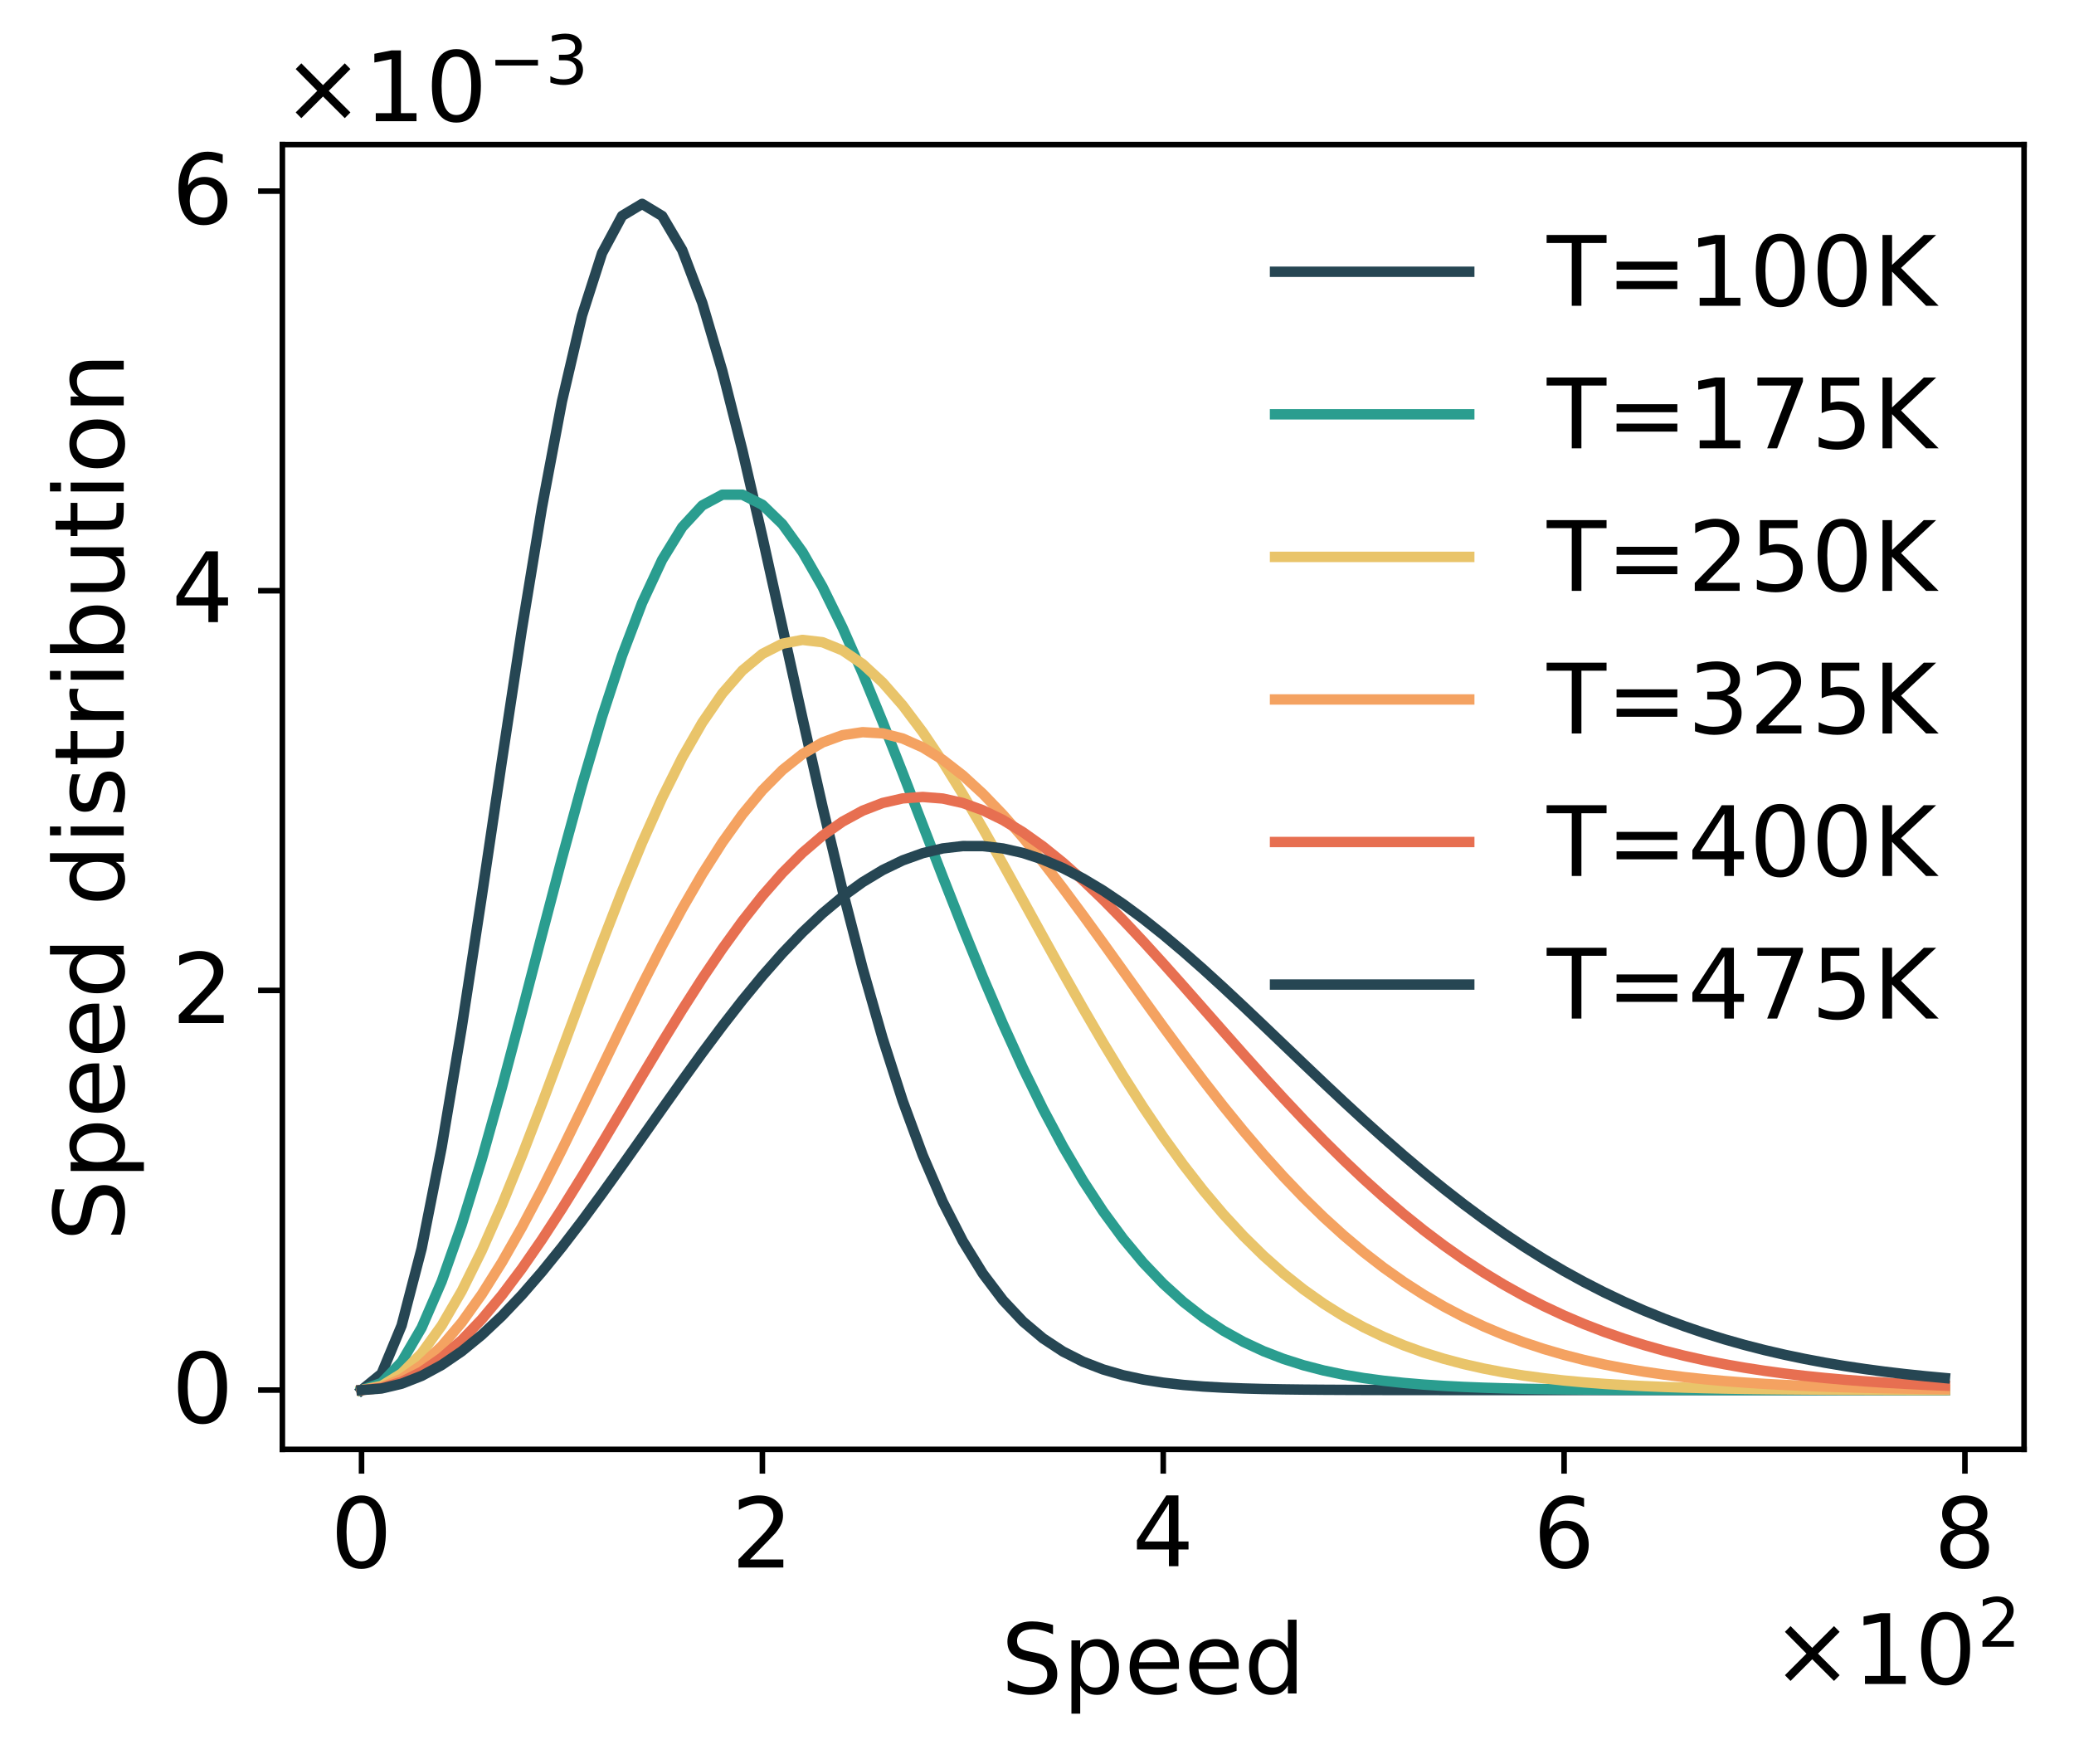
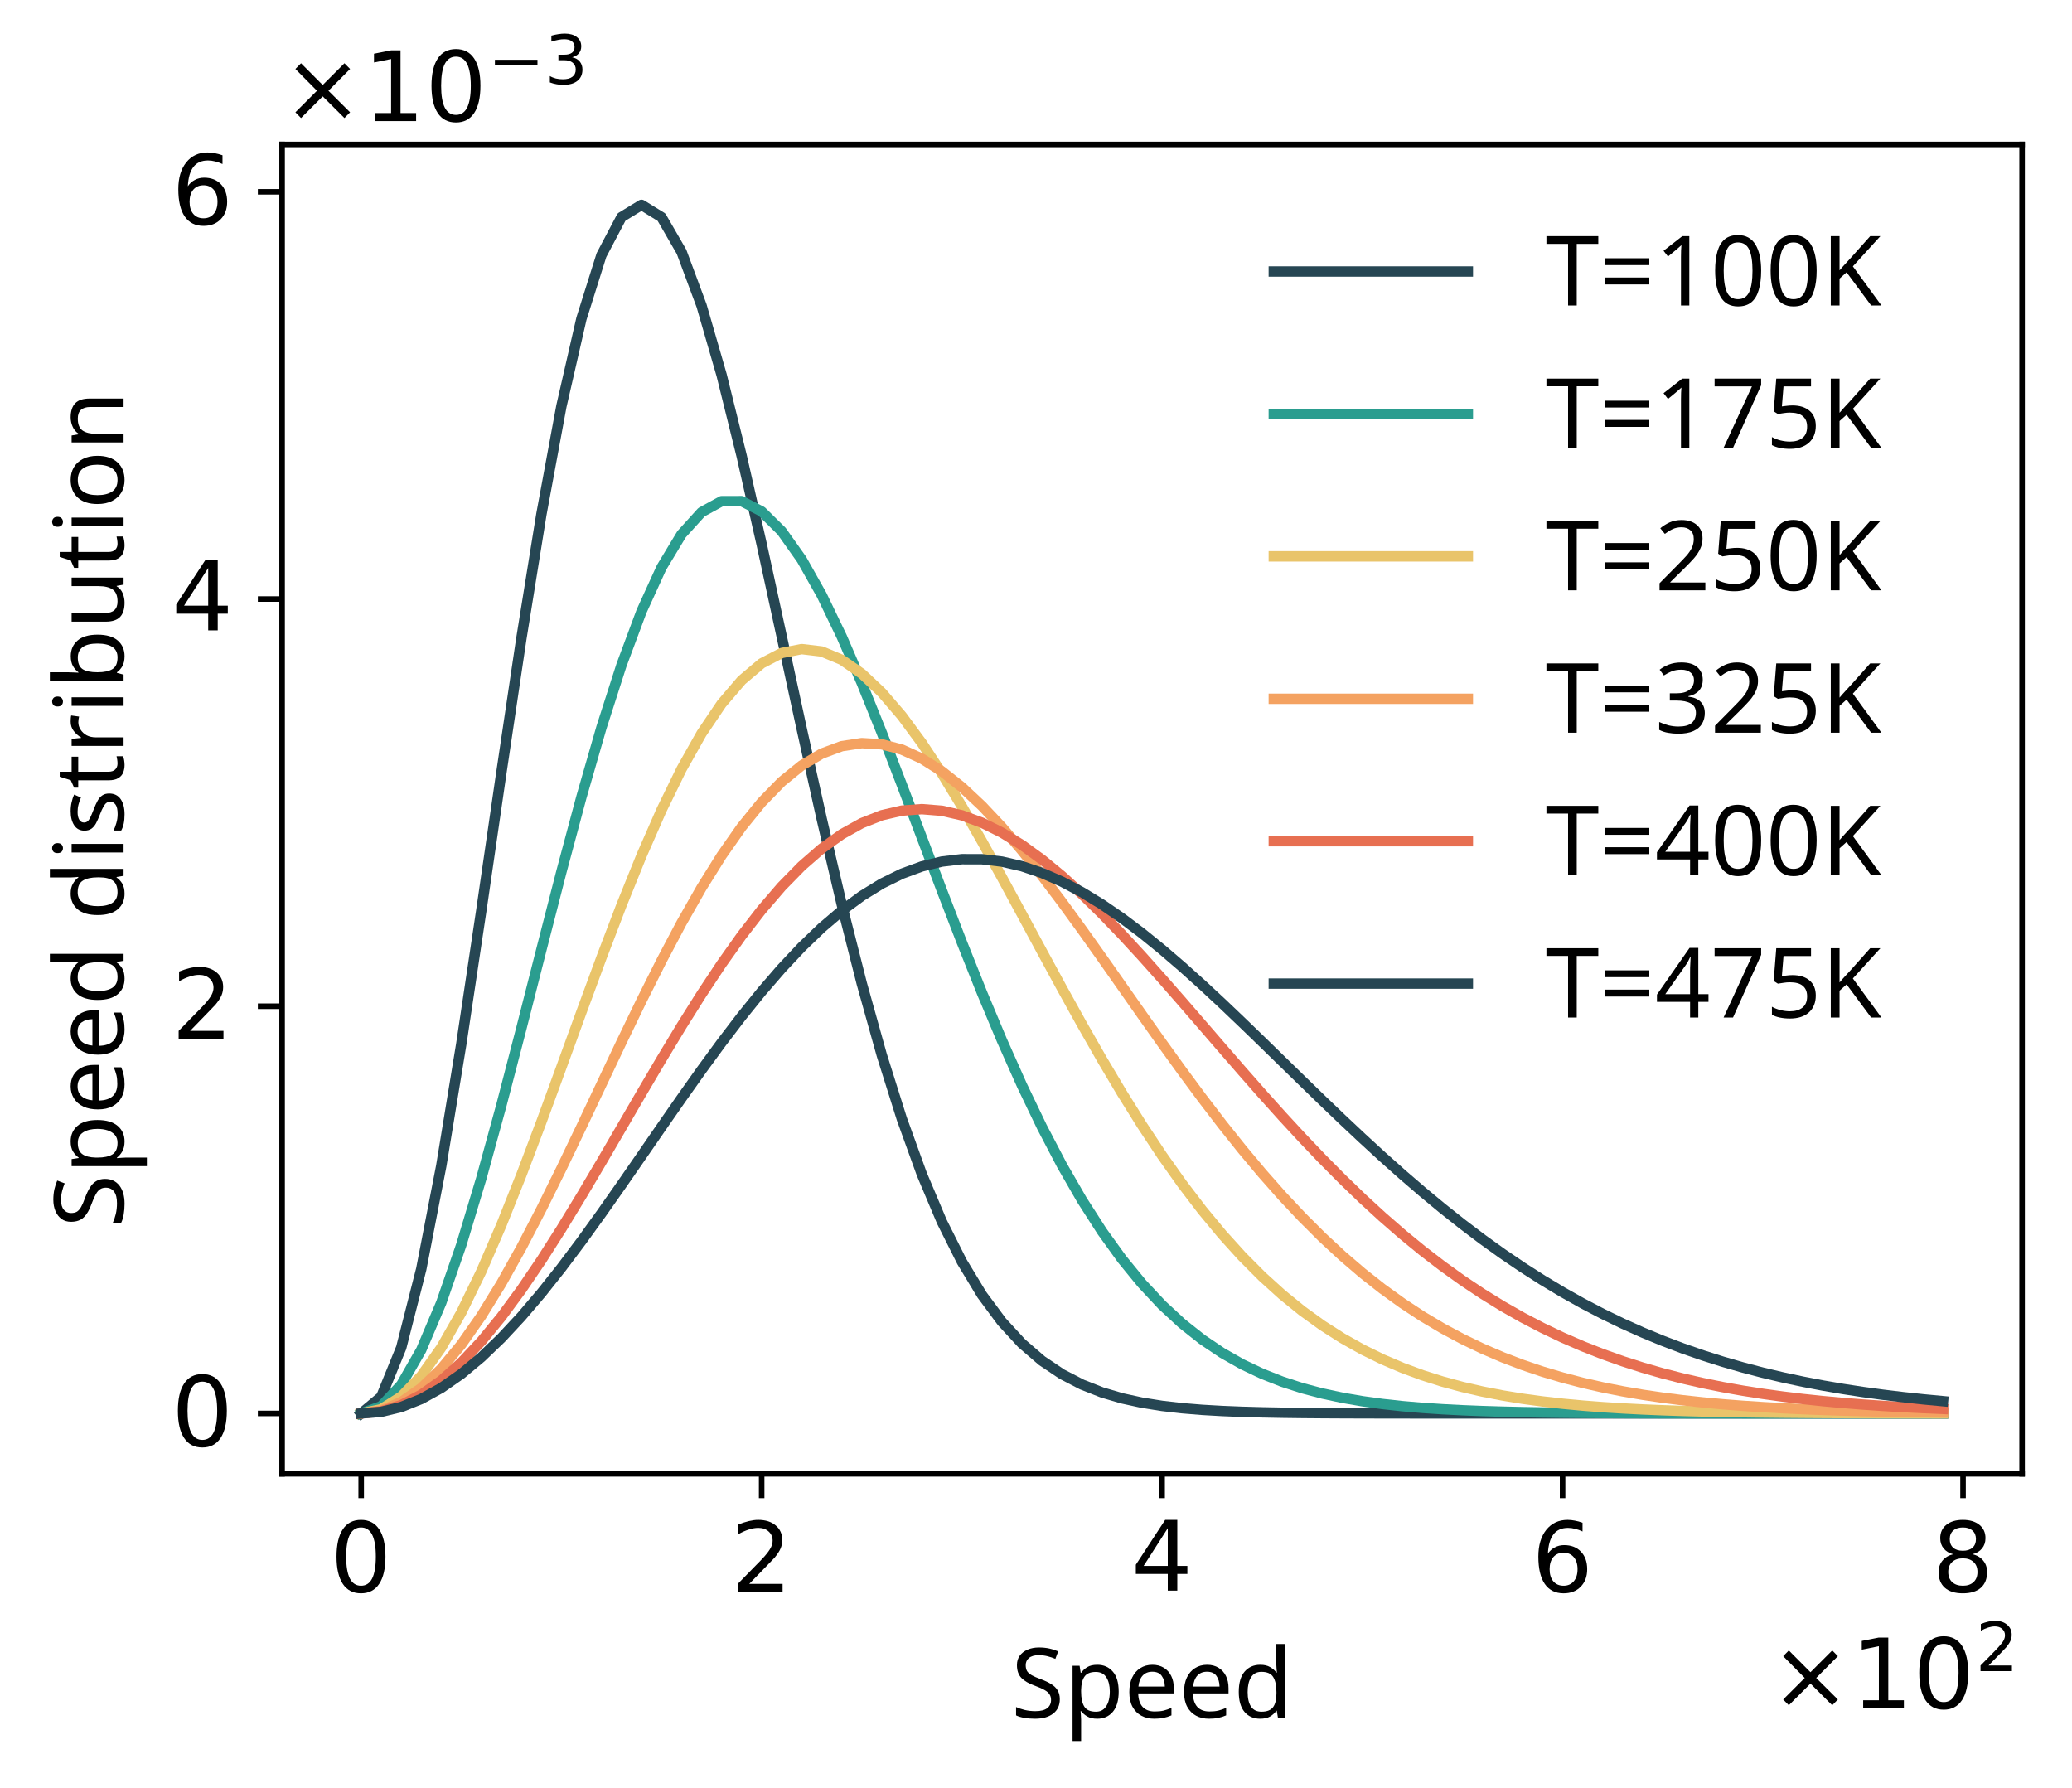
- <svg xmlns="http://www.w3.org/2000/svg" xmlns:xlink="http://www.w3.org/1999/xlink" height="254.222pt" version="1.1" viewBox="0 0 299.009 254.222" width="299.009pt">
+ <svg xmlns="http://www.w3.org/2000/svg" xmlns:xlink="http://www.w3.org/1999/xlink" width="299.009pt" height="257.959pt" viewBox="0 0 299.009 257.959" version="1.1">
  <defs>
-     <style type="text/css">*{stroke-linecap:butt;stroke-linejoin:round;}</style>
+     <style type="text/css">*{stroke-linejoin: round; stroke-linecap: butt}</style>
  </defs>
  <g id="figure_1">
    <g id="patch_1">
-       <path d="M 0 254.222  L 299.009 254.222  L 299.009 0  L 0 0  z " style="fill:none;" />
+       <path d="M 0 257.959  L 299.009 257.959  L 299.009 0  L 0 0  L 0 257.959  z " style="fill: none" />
    </g>
    <g id="axes_1">
      <g id="patch_2">
-         <path d="M 40.709 208.923  L 291.809 208.923  L 291.809 20.838  L 40.709 20.838  z " style="fill:none;" />
+         <path d="M 40.709 212.66  L 291.809 212.66  L 291.809 20.838  L 40.709 20.838  L 40.709 212.66  z " style="fill: none" />
      </g>
      <g id="matplotlib.axis_1">
        <g id="xtick_1">
          <g id="line2d_1">
            <defs>
-               <path d="M 0 0  L 0 3.5  " id="m13d61b4b01" style="stroke:#000000;stroke-width:0.8;" />
+               <path id="mfbd682a811" d="M 0 0  L 0 3.5  " style="stroke: #000000; stroke-width: 0.8" />
            </defs>
            <g>
-               <use style="stroke:#000000;stroke-width:0.8;" x="52.123" xlink:href="#m13d61b4b01" y="208.923" />
+               <use xlink:href="#mfbd682a811" x="52.123" y="212.66" style="stroke: #000000; stroke-width: 0.8" />
            </g>
          </g>
          <g id="text_1">
-             <g transform="translate(47.64301 226.5612)">
-               <text>
-                 <tspan style="font-family:DejaVu Sans;font-size:14px;font-style:book;font-weight:book;" x="0" y="-0.609">0</tspan>
+             <g transform="translate(47.64301 230.298)">
+               <text>
+                 <tspan style="font: 14px 'DejaVu Sans'" x="0" y="-0.609">0</tspan>
              </text>
            </g>
          </g>
        </g>
        <g id="xtick_2">
          <g id="line2d_2">
            <g>
-               <use style="stroke:#000000;stroke-width:0.8;" x="109.914" xlink:href="#m13d61b4b01" y="208.923" />
+               <use xlink:href="#mfbd682a811" x="109.914" y="212.66" style="stroke: #000000; stroke-width: 0.8" />
            </g>
          </g>
          <g id="text_2">
-             <g transform="translate(105.4336 226.5612)">
-               <text>
-                 <tspan style="font-family:DejaVu Sans;font-size:14px;font-style:book;font-weight:book;" x="0" y="-0.609">2</tspan>
+             <g transform="translate(105.4336 230.298)">
+               <text>
+                 <tspan style="font: 14px 'DejaVu Sans'" x="0" y="-0.609">2</tspan>
              </text>
            </g>
          </g>
        </g>
        <g id="xtick_3">
          <g id="line2d_3">
            <g>
-               <use style="stroke:#000000;stroke-width:0.8;" x="167.704" xlink:href="#m13d61b4b01" y="208.923" />
+               <use xlink:href="#mfbd682a811" x="167.704" y="212.66" style="stroke: #000000; stroke-width: 0.8" />
            </g>
          </g>
          <g id="text_3">
-             <g transform="translate(163.2241 226.5612)">
-               <text>
-                 <tspan style="font-family:DejaVu Sans;font-size:14px;font-style:book;font-weight:book;" x="0" y="-0.797">4</tspan>
+             <g transform="translate(163.2241 230.298)">
+               <text>
+                 <tspan style="font: 14px 'DejaVu Sans'" x="0" y="-0.797">4</tspan>
              </text>
            </g>
          </g>
        </g>
        <g id="xtick_4">
          <g id="line2d_4">
            <g>
-               <use style="stroke:#000000;stroke-width:0.8;" x="225.495" xlink:href="#m13d61b4b01" y="208.923" />
+               <use xlink:href="#mfbd682a811" x="225.495" y="212.66" style="stroke: #000000; stroke-width: 0.8" />
            </g>
          </g>
          <g id="text_4">
-             <g transform="translate(221.0147 226.5612)">
-               <text>
-                 <tspan style="font-family:DejaVu Sans;font-size:14px;font-style:book;font-weight:book;" x="0" y="-0.609">6</tspan>
+             <g transform="translate(221.0147 230.298)">
+               <text>
+                 <tspan style="font: 14px 'DejaVu Sans'" x="0" y="-0.609">6</tspan>
              </text>
            </g>
          </g>
        </g>
        <g id="xtick_5">
          <g id="line2d_5">
            <g>
-               <use style="stroke:#000000;stroke-width:0.8;" x="283.285" xlink:href="#m13d61b4b01" y="208.923" />
+               <use xlink:href="#mfbd682a811" x="283.285" y="212.66" style="stroke: #000000; stroke-width: 0.8" />
            </g>
          </g>
          <g id="text_5">
-             <g transform="translate(278.8053 226.5612)">
-               <text>
-                 <tspan style="font-family:DejaVu Sans;font-size:14px;font-style:book;font-weight:book;" x="0" y="-0.609">8</tspan>
+             <g transform="translate(278.8053 230.298)">
+               <text>
+                 <tspan style="font: 14px 'DejaVu Sans'" x="0" y="-0.609">8</tspan>
              </text>
            </g>
          </g>
        </g>
        <g id="text_6">
-           <text style="font-family:DejaVu Sans;font-size:14px;font-stretch:normal;font-style:normal;font-weight:normal;text-anchor:middle;" transform="rotate(-0, 166.2594, 244.1106)" x="166.259" y="244.111">Speed</text>
+           <text style="font: 14px 'sans-serif'; text-anchor: middle" x="166.259" y="247.847" transform="rotate(-0, 166.2594, 247.8474)">Speed</text>
        </g>
        <g id="text_7">
-           <g transform="translate(255.4094 243.1106)">
+           <g transform="translate(255.4094 246.8474)">
            <text>
-               <tspan style="font-family:DejaVu Sans;font-size:14px;font-style:book;font-weight:book;" x="0 11.73 20.638" y="-0.367">×10</tspan>
-               <tspan style="font-family:DejaVu Sans;font-size:9.8px;font-style:book;font-weight:book;" x="29.679" y="-5.727">2</tspan>
+               <tspan style="font: 14px 'DejaVu Sans'" x="0 11.73 20.638" y="-0.367">×10</tspan>
+               <tspan style="font: 9.8px 'DejaVu Sans'" x="29.679" y="-5.727">2</tspan>
            </text>
          </g>
        </g>
      </g>
      <g id="matplotlib.axis_2">
        <g id="ytick_1">
          <g id="line2d_6">
            <defs>
-               <path d="M 0 0  L -3.5 0  " id="mbbc7d414be" style="stroke:#000000;stroke-width:0.8;" />
+               <path id="mf568ba9b1b" d="M 0 0  L -3.5 0  " style="stroke: #000000; stroke-width: 0.8" />
            </defs>
            <g>
-               <use style="stroke:#000000;stroke-width:0.8;" x="40.709" xlink:href="#mbbc7d414be" y="200.374" />
+               <use xlink:href="#mf568ba9b1b" x="40.709" y="203.941" style="stroke: #000000; stroke-width: 0.8" />
            </g>
          </g>
          <g id="text_8">
-             <g transform="translate(24.74938 205.693)">
-               <text>
-                 <tspan style="font-family:DejaVu Sans;font-size:14px;font-style:book;font-weight:book;" x="0" y="-0.609">0</tspan>
+             <g transform="translate(24.74938 209.2599)">
+               <text>
+                 <tspan style="font: 14px 'DejaVu Sans'" x="0" y="-0.609">0</tspan>
              </text>
            </g>
          </g>
        </g>
        <g id="ytick_2">
          <g id="line2d_7">
            <g>
-               <use style="stroke:#000000;stroke-width:0.8;" x="40.709" xlink:href="#mbbc7d414be" y="142.765" />
+               <use xlink:href="#mf568ba9b1b" x="40.709" y="145.187" style="stroke: #000000; stroke-width: 0.8" />
            </g>
          </g>
          <g id="text_9">
-             <g transform="translate(24.74938 148.0835)">
-               <text>
-                 <tspan style="font-family:DejaVu Sans;font-size:14px;font-style:book;font-weight:book;" x="0" y="-0.609">2</tspan>
+             <g transform="translate(24.74938 150.5058)">
+               <text>
+                 <tspan style="font: 14px 'DejaVu Sans'" x="0" y="-0.609">2</tspan>
              </text>
            </g>
          </g>
        </g>
        <g id="ytick_3">
          <g id="line2d_8">
            <g>
-               <use style="stroke:#000000;stroke-width:0.8;" x="40.709" xlink:href="#mbbc7d414be" y="85.155" />
+               <use xlink:href="#mf568ba9b1b" x="40.709" y="86.433" style="stroke: #000000; stroke-width: 0.8" />
            </g>
          </g>
          <g id="text_10">
-             <g transform="translate(24.74938 90.47395)">
-               <text>
-                 <tspan style="font-family:DejaVu Sans;font-size:14px;font-style:book;font-weight:book;" x="0" y="-0.797">4</tspan>
+             <g transform="translate(24.74938 91.75177)">
+               <text>
+                 <tspan style="font: 14px 'DejaVu Sans'" x="0" y="-0.797">4</tspan>
              </text>
            </g>
          </g>
        </g>
        <g id="ytick_4">
          <g id="line2d_9">
            <g>
-               <use style="stroke:#000000;stroke-width:0.8;" x="40.709" xlink:href="#mbbc7d414be" y="27.546" />
+               <use xlink:href="#mf568ba9b1b" x="40.709" y="27.679" style="stroke: #000000; stroke-width: 0.8" />
            </g>
          </g>
          <g id="text_11">
-             <g transform="translate(24.74938 32.86444)">
-               <text>
-                 <tspan style="font-family:DejaVu Sans;font-size:14px;font-style:book;font-weight:book;" x="0" y="-0.609">6</tspan>
+             <g transform="translate(24.74938 32.9977)">
+               <text>
+                 <tspan style="font: 14px 'DejaVu Sans'" x="0" y="-0.609">6</tspan>
              </text>
            </g>
          </g>
        </g>
        <g id="text_12">
-           <text style="font-family:DejaVu Sans;font-size:14px;font-stretch:normal;font-style:normal;font-weight:normal;text-anchor:middle;" transform="rotate(-90, 17.83781, 114.8806)" x="17.838" y="114.881">Speed distribution</text>
+           <text style="font: 14px 'sans-serif'; text-anchor: middle" x="17.838" y="116.749" transform="rotate(-90, 17.83781, 116.749)">Speed distribution</text>
        </g>
        <g id="text_13">
          <g transform="translate(40.70938 17.83781)">
            <text>
-               <tspan style="font-family:DejaVu Sans;font-size:14px;font-style:book;font-weight:book;" x="0 11.73 20.638" y="-0.367">×10</tspan>
-               <tspan style="font-family:DejaVu Sans;font-size:9.8px;font-style:book;font-weight:book;" x="29.679 37.89" y="-5.727">−3</tspan>
+               <tspan style="font: 14px 'DejaVu Sans'" x="0 11.73 20.638" y="-0.367">×10</tspan>
+               <tspan style="font: 9.8px 'DejaVu Sans'" x="29.679 37.89" y="-5.727">−3</tspan>
            </text>
          </g>
        </g>
      </g>
      <g id="line2d_10">
-         <path clip-path="url(#p2ea43e2e25)" d="M 52.123 200.374  L 55.013 198.01  L 57.902 191.062  L 60.792 179.95  L 63.681 165.341  L 66.571 148.097  L 69.46 129.212  L 72.35 109.742  L 75.239 90.736  L 78.129 73.164  L 81.018 57.862  L 83.908 45.488  L 86.797 36.495  L 89.687 31.12  L 92.576 29.387  L 95.466 31.134  L 98.355 36.038  L 101.245 43.655  L 104.135 53.461  L 107.024 64.895  L 109.914 77.394  L 112.803 90.427  L 115.693 103.52  L 118.582 116.27  L 121.472 128.357  L 124.361 139.547  L 127.251 149.683  L 130.14 158.683  L 133.03 166.527  L 135.919 173.245  L 138.809 178.901  L 141.698 183.588  L 144.588 187.413  L 147.477 190.487  L 150.367 192.923  L 153.256 194.825  L 156.146 196.291  L 159.036 197.404  L 161.925 198.239  L 164.815 198.857  L 167.704 199.308  L 170.594 199.634  L 173.483 199.866  L 176.373 200.029  L 179.262 200.143  L 182.152 200.221  L 185.041 200.273  L 187.931 200.309  L 190.82 200.332  L 193.71 200.347  L 196.599 200.357  L 199.489 200.364  L 202.378 200.368  L 205.268 200.37  L 208.158 200.372  L 211.047 200.373  L 213.937 200.373  L 216.826 200.374  L 219.716 200.374  L 222.605 200.374  L 225.495 200.374  L 228.384 200.374  L 231.274 200.374  L 234.163 200.374  L 237.053 200.374  L 239.942 200.374  L 242.832 200.374  L 245.721 200.374  L 248.611 200.374  L 251.5 200.374  L 254.39 200.374  L 257.28 200.374  L 260.169 200.374  L 263.059 200.374  L 265.948 200.374  L 268.838 200.374  L 271.727 200.374  L 274.617 200.374  L 277.506 200.374  L 280.396 200.374  " style="fill:none;stroke:#264653;stroke-linecap:square;stroke-width:1.5;" />
+         <path d="M 52.123 203.941  L 55.013 201.53  L 57.902 194.444  L 60.792 183.111  L 63.681 168.212  L 66.571 150.625  L 69.46 131.365  L 72.35 111.509  L 75.239 92.125  L 78.129 74.204  L 81.018 58.598  L 83.908 45.978  L 86.797 36.806  L 89.687 31.324  L 92.576 29.557  L 95.466 31.339  L 98.355 36.34  L 101.245 44.109  L 104.135 54.109  L 107.024 65.77  L 109.914 78.517  L 112.803 91.81  L 115.693 105.162  L 118.582 118.166  L 121.472 130.493  L 124.361 141.905  L 127.251 152.243  L 130.14 161.422  L 133.03 169.422  L 135.919 176.273  L 138.809 182.041  L 141.698 186.822  L 144.588 190.723  L 147.477 193.858  L 150.367 196.342  L 153.256 198.282  L 156.146 199.776  L 159.036 200.912  L 161.925 201.764  L 164.815 202.394  L 167.704 202.854  L 170.594 203.186  L 173.483 203.423  L 176.373 203.589  L 179.262 203.705  L 182.152 203.784  L 185.041 203.838  L 187.931 203.874  L 190.82 203.898  L 193.71 203.914  L 196.599 203.924  L 199.489 203.93  L 202.378 203.935  L 205.268 203.937  L 208.158 203.939  L 211.047 203.94  L 213.937 203.94  L 216.826 203.941  L 219.716 203.941  L 222.605 203.941  L 225.495 203.941  L 228.384 203.941  L 231.274 203.941  L 234.163 203.941  L 237.053 203.941  L 239.942 203.941  L 242.832 203.941  L 245.721 203.941  L 248.611 203.941  L 251.5 203.941  L 254.39 203.941  L 257.28 203.941  L 260.169 203.941  L 263.059 203.941  L 265.948 203.941  L 268.838 203.941  L 271.727 203.941  L 274.617 203.941  L 277.506 203.941  L 280.396 203.941  " clip-path="url(#pf88f5cb00e)" style="fill: none; stroke: #264653; stroke-width: 1.5; stroke-linecap: square" />
      </g>
      <g id="line2d_11">
-         <path clip-path="url(#p2ea43e2e25)" d="M 52.123 200.374  L 55.013 199.351  L 57.902 196.316  L 60.792 191.376  L 63.681 184.702  L 66.571 176.521  L 69.46 167.112  L 72.35 156.788  L 75.239 145.886  L 78.129 134.754  L 81.018 123.735  L 83.908 113.159  L 86.797 103.326  L 89.687 94.499  L 92.576 86.897  L 95.466 80.689  L 98.355 75.989  L 101.245 72.86  L 104.135 71.311  L 107.024 71.306  L 109.914 72.762  L 112.803 75.563  L 115.693 79.563  L 118.582 84.597  L 121.472 90.483  L 124.361 97.038  L 127.251 104.077  L 130.14 111.423  L 133.03 118.911  L 135.919 126.392  L 138.809 133.737  L 141.698 140.834  L 144.588 147.596  L 147.477 153.953  L 150.367 159.857  L 153.256 165.276  L 156.146 170.198  L 159.036 174.62  L 161.925 178.554  L 164.815 182.02  L 167.704 185.046  L 170.594 187.663  L 173.483 189.908  L 176.373 191.815  L 179.262 193.424  L 182.152 194.769  L 185.041 195.884  L 187.931 196.802  L 190.82 197.551  L 193.71 198.158  L 196.599 198.646  L 199.489 199.036  L 202.378 199.344  L 205.268 199.587  L 208.158 199.776  L 211.047 199.923  L 213.937 200.036  L 216.826 200.122  L 219.716 200.188  L 222.605 200.237  L 225.495 200.274  L 228.384 200.301  L 231.274 200.322  L 234.163 200.337  L 237.053 200.347  L 239.942 200.355  L 242.832 200.361  L 245.721 200.365  L 248.611 200.368  L 251.5 200.37  L 254.39 200.371  L 257.28 200.372  L 260.169 200.373  L 263.059 200.373  L 265.948 200.373  L 268.838 200.374  L 271.727 200.374  L 274.617 200.374  L 277.506 200.374  L 280.396 200.374  " style="fill:none;stroke:#2a9d8f;stroke-linecap:square;stroke-width:1.5;" />
+         <path d="M 52.123 203.941  L 55.013 202.897  L 57.902 199.802  L 60.792 194.764  L 63.681 187.957  L 66.571 179.614  L 69.46 170.018  L 72.35 159.489  L 75.239 148.37  L 78.129 137.017  L 81.018 125.78  L 83.908 114.994  L 86.797 104.965  L 89.687 95.963  L 92.576 88.21  L 95.466 81.878  L 98.355 77.085  L 101.245 73.894  L 104.135 72.314  L 107.024 72.308  L 109.914 73.793  L 112.803 76.65  L 115.693 80.73  L 118.582 85.863  L 121.472 91.867  L 124.361 98.552  L 127.251 105.731  L 130.14 113.222  L 133.03 120.859  L 135.919 128.489  L 138.809 135.98  L 141.698 143.218  L 144.588 150.114  L 147.477 156.598  L 150.367 162.619  L 153.256 168.146  L 156.146 173.165  L 159.036 177.675  L 161.925 181.687  L 164.815 185.222  L 167.704 188.308  L 170.594 190.978  L 173.483 193.267  L 176.373 195.212  L 179.262 196.853  L 182.152 198.224  L 185.041 199.362  L 187.931 200.298  L 190.82 201.062  L 193.71 201.681  L 196.599 202.179  L 199.489 202.576  L 202.378 202.891  L 205.268 203.138  L 208.158 203.331  L 211.047 203.481  L 213.937 203.596  L 216.826 203.684  L 219.716 203.751  L 222.605 203.801  L 225.495 203.839  L 228.384 203.867  L 231.274 203.888  L 234.163 203.903  L 237.053 203.914  L 239.942 203.922  L 242.832 203.927  L 245.721 203.932  L 248.611 203.934  L 251.5 203.936  L 254.39 203.938  L 257.28 203.939  L 260.169 203.94  L 263.059 203.94  L 265.948 203.94  L 268.838 203.941  L 271.727 203.941  L 274.617 203.941  L 277.506 203.941  L 280.396 203.941  " clip-path="url(#pf88f5cb00e)" style="fill: none; stroke: #2a9d8f; stroke-width: 1.5; stroke-linecap: square" />
      </g>
      <g id="line2d_12">
-         <path clip-path="url(#p2ea43e2e25)" d="M 52.123 200.374  L 55.013 199.774  L 57.902 197.989  L 60.792 195.063  L 63.681 191.066  L 66.571 186.095  L 69.46 180.269  L 72.35 173.727  L 75.239 166.621  L 78.129 159.115  L 81.018 151.379  L 83.908 143.582  L 86.797 135.892  L 89.687 128.468  L 92.576 121.46  L 95.466 115  L 98.355 109.204  L 101.245 104.168  L 104.135 99.966  L 107.024 96.653  L 109.914 94.257  L 112.803 92.789  L 115.693 92.238  L 118.582 92.575  L 121.472 93.753  L 124.361 95.713  L 127.251 98.384  L 130.14 101.685  L 133.03 105.53  L 135.919 109.828  L 138.809 114.489  L 141.698 119.423  L 144.588 124.542  L 147.477 129.766  L 150.367 135.019  L 153.256 140.232  L 156.146 145.345  L 159.036 150.306  L 161.925 155.072  L 164.815 159.608  L 167.704 163.888  L 170.594 167.893  L 173.483 171.61  L 176.373 175.034  L 179.262 178.166  L 182.152 181.01  L 185.041 183.576  L 187.931 185.875  L 190.82 187.921  L 193.71 189.732  L 196.599 191.324  L 199.489 192.715  L 202.378 193.924  L 205.268 194.968  L 208.158 195.865  L 211.047 196.631  L 213.937 197.282  L 216.826 197.831  L 219.716 198.293  L 222.605 198.679  L 225.495 199  L 228.384 199.265  L 231.274 199.483  L 234.163 199.662  L 237.053 199.807  L 239.942 199.925  L 242.832 200.02  L 245.721 200.096  L 248.611 200.157  L 251.5 200.205  L 254.39 200.243  L 257.28 200.273  L 260.169 200.296  L 263.059 200.315  L 265.948 200.329  L 268.838 200.34  L 271.727 200.348  L 274.617 200.355  L 277.506 200.36  L 280.396 200.363  " style="fill:none;stroke:#e9c46a;stroke-linecap:square;stroke-width:1.5;" />
+         <path d="M 52.123 203.941  L 55.013 203.329  L 57.902 201.509  L 60.792 198.524  L 63.681 194.448  L 66.571 189.378  L 69.46 183.437  L 72.35 176.765  L 75.239 169.518  L 78.129 161.863  L 81.018 153.972  L 83.908 146.02  L 86.797 138.177  L 89.687 130.607  L 92.576 123.459  L 95.466 116.871  L 98.355 110.96  L 101.245 105.823  L 104.135 101.539  L 107.024 98.159  L 109.914 95.716  L 112.803 94.218  L 115.693 93.657  L 118.582 94  L 121.472 95.202  L 124.361 97.201  L 127.251 99.925  L 130.14 103.291  L 133.03 107.212  L 135.919 111.596  L 138.809 116.35  L 141.698 121.381  L 144.588 126.603  L 147.477 131.93  L 150.367 137.287  L 153.256 142.604  L 156.146 147.819  L 159.036 152.878  L 161.925 157.739  L 164.815 162.365  L 167.704 166.73  L 170.594 170.814  L 173.483 174.605  L 176.373 178.098  L 179.262 181.292  L 182.152 184.193  L 185.041 186.809  L 187.931 189.154  L 190.82 191.241  L 193.71 193.087  L 196.599 194.711  L 199.489 196.13  L 202.378 197.363  L 205.268 198.428  L 208.158 199.343  L 211.047 200.124  L 213.937 200.787  L 216.826 201.348  L 219.716 201.819  L 222.605 202.212  L 225.495 202.539  L 228.384 202.81  L 231.274 203.032  L 234.163 203.214  L 237.053 203.363  L 239.942 203.483  L 242.832 203.58  L 245.721 203.657  L 248.611 203.719  L 251.5 203.768  L 254.39 203.807  L 257.28 203.838  L 260.169 203.862  L 263.059 203.881  L 265.948 203.895  L 268.838 203.906  L 271.727 203.915  L 274.617 203.921  L 277.506 203.926  L 280.396 203.93  " clip-path="url(#pf88f5cb00e)" style="fill: none; stroke: #e9c46a; stroke-width: 1.5; stroke-linecap: square" />
      </g>
      <g id="line2d_13">
-         <path clip-path="url(#p2ea43e2e25)" d="M 52.123 200.374  L 55.013 199.969  L 57.902 198.762  L 60.792 196.775  L 63.681 194.046  L 66.571 190.626  L 69.46 186.578  L 72.35 181.976  L 75.239 176.904  L 78.129 171.454  L 81.018 165.721  L 83.908 159.807  L 86.797 153.811  L 89.687 147.835  L 92.576 141.975  L 95.466 136.323  L 98.355 130.967  L 101.245 125.984  L 104.135 121.442  L 107.024 117.401  L 109.914 113.907  L 112.803 110.999  L 115.693 108.699  L 118.582 107.023  L 121.472 105.973  L 124.361 105.541  L 127.251 105.71  L 130.14 106.454  L 133.03 107.739  L 135.919 109.526  L 138.809 111.77  L 141.698 114.421  L 144.588 117.427  L 147.477 120.735  L 150.367 124.292  L 153.256 128.043  L 156.146 131.938  L 159.036 135.925  L 161.925 139.959  L 164.815 143.997  L 167.704 147.999  L 170.594 151.93  L 173.483 155.761  L 176.373 159.464  L 179.262 163.017  L 182.152 166.405  L 185.041 169.612  L 187.931 172.631  L 190.82 175.454  L 193.71 178.08  L 196.599 180.508  L 199.489 182.742  L 202.378 184.785  L 205.268 186.646  L 208.158 188.33  L 211.047 189.849  L 213.937 191.211  L 216.826 192.427  L 219.716 193.507  L 222.605 194.463  L 225.495 195.304  L 228.384 196.042  L 231.274 196.686  L 234.163 197.246  L 237.053 197.73  L 239.942 198.148  L 242.832 198.506  L 245.721 198.813  L 248.611 199.073  L 251.5 199.294  L 254.39 199.481  L 257.28 199.638  L 260.169 199.77  L 263.059 199.88  L 265.948 199.971  L 268.838 200.046  L 271.727 200.109  L 274.617 200.16  L 277.506 200.202  L 280.396 200.236  " style="fill:none;stroke:#f4a261;stroke-linecap:square;stroke-width:1.5;" />
+         <path d="M 52.123 203.941  L 55.013 203.528  L 57.902 202.297  L 60.792 200.271  L 63.681 197.488  L 66.571 193.999  L 69.46 189.871  L 72.35 185.177  L 75.239 180.005  L 78.129 174.446  L 81.018 168.6  L 83.908 162.568  L 86.797 156.453  L 89.687 150.358  L 92.576 144.381  L 95.466 138.618  L 98.355 133.155  L 101.245 128.073  L 104.135 123.441  L 107.024 119.319  L 109.914 115.756  L 112.803 112.79  L 115.693 110.445  L 118.582 108.736  L 121.472 107.664  L 124.361 107.224  L 127.251 107.396  L 130.14 108.155  L 133.03 109.466  L 135.919 111.288  L 138.809 113.576  L 141.698 116.28  L 144.588 119.346  L 147.477 122.72  L 150.367 126.347  L 153.256 130.173  L 156.146 134.145  L 159.036 138.212  L 161.925 142.326  L 164.815 146.444  L 167.704 150.525  L 170.594 154.535  L 173.483 158.441  L 176.373 162.218  L 179.262 165.842  L 182.152 169.297  L 185.041 172.568  L 187.931 175.646  L 190.82 178.526  L 193.71 181.204  L 196.599 183.681  L 199.489 185.958  L 202.378 188.043  L 205.268 189.94  L 208.158 191.658  L 211.047 193.207  L 213.937 194.596  L 216.826 195.836  L 219.716 196.937  L 222.605 197.912  L 225.495 198.77  L 228.384 199.523  L 231.274 200.18  L 234.163 200.751  L 237.053 201.245  L 239.942 201.671  L 242.832 202.036  L 245.721 202.349  L 248.611 202.615  L 251.5 202.84  L 254.39 203.03  L 257.28 203.191  L 260.169 203.325  L 263.059 203.437  L 265.948 203.53  L 268.838 203.607  L 271.727 203.67  L 274.617 203.723  L 277.506 203.765  L 280.396 203.8  " clip-path="url(#pf88f5cb00e)" style="fill: none; stroke: #f4a261; stroke-width: 1.5; stroke-linecap: square" />
      </g>
      <g id="line2d_14">
-         <path clip-path="url(#p2ea43e2e25)" d="M 52.123 200.374  L 55.013 200.077  L 57.902 199.192  L 60.792 197.731  L 63.681 195.718  L 66.571 193.182  L 69.46 190.162  L 72.35 186.704  L 75.239 182.858  L 78.129 178.681  L 81.018 174.236  L 83.908 169.584  L 86.797 164.793  L 89.687 159.929  L 92.576 155.058  L 95.466 150.246  L 98.355 145.555  L 101.245 141.045  L 104.135 136.769  L 107.024 132.779  L 109.914 129.118  L 112.803 125.825  L 115.693 122.931  L 118.582 120.462  L 121.472 118.435  L 124.361 116.862  L 127.251 115.747  L 130.14 115.089  L 133.03 114.881  L 135.919 115.108  L 138.809 115.754  L 141.698 116.796  L 144.588 118.206  L 147.477 119.957  L 150.367 122.015  L 153.256 124.347  L 156.146 126.918  L 159.036 129.692  L 161.925 132.634  L 164.815 135.71  L 167.704 138.884  L 170.594 142.124  L 173.483 145.401  L 176.373 148.683  L 179.262 151.947  L 182.152 155.167  L 185.041 158.322  L 187.931 161.394  L 190.82 164.366  L 193.71 167.225  L 196.599 169.96  L 199.489 172.564  L 202.378 175.028  L 205.268 177.351  L 208.158 179.529  L 211.047 181.562  L 213.937 183.451  L 216.826 185.199  L 219.716 186.809  L 222.605 188.287  L 225.495 189.638  L 228.384 190.867  L 231.274 191.981  L 234.163 192.988  L 237.053 193.894  L 239.942 194.706  L 242.832 195.431  L 245.721 196.076  L 248.611 196.648  L 251.5 197.154  L 254.39 197.6  L 257.28 197.99  L 260.169 198.332  L 263.059 198.63  L 265.948 198.889  L 268.838 199.113  L 271.727 199.307  L 274.617 199.473  L 277.506 199.616  L 280.396 199.737  " style="fill:none;stroke:#e76f51;stroke-linecap:square;stroke-width:1.5;" />
+         <path d="M 52.123 203.941  L 55.013 203.638  L 57.902 202.736  L 60.792 201.246  L 63.681 199.192  L 66.571 196.606  L 69.46 193.526  L 72.35 189.999  L 75.239 186.077  L 78.129 181.817  L 81.018 177.283  L 83.908 172.539  L 86.797 167.653  L 89.687 162.692  L 92.576 157.725  L 95.466 152.817  L 98.355 148.033  L 101.245 143.433  L 104.135 139.072  L 107.024 135.003  L 109.914 131.269  L 112.803 127.911  L 115.693 124.96  L 118.582 122.441  L 121.472 120.374  L 124.361 118.769  L 127.251 117.632  L 130.14 116.962  L 133.03 116.749  L 135.919 116.981  L 138.809 117.64  L 141.698 118.702  L 144.588 120.141  L 147.477 121.926  L 150.367 124.025  L 153.256 126.403  L 156.146 129.025  L 159.036 131.855  L 161.925 134.856  L 164.815 137.992  L 167.704 141.229  L 170.594 144.534  L 173.483 147.875  L 176.373 151.223  L 179.262 154.552  L 182.152 157.836  L 185.041 161.053  L 187.931 164.186  L 190.82 167.217  L 193.71 170.133  L 196.599 172.923  L 199.489 175.578  L 202.378 178.092  L 205.268 180.46  L 208.158 182.681  L 211.047 184.755  L 213.937 186.681  L 216.826 188.464  L 219.716 190.107  L 222.605 191.614  L 225.495 192.991  L 228.384 194.245  L 231.274 195.381  L 234.163 196.408  L 237.053 197.332  L 239.942 198.16  L 242.832 198.899  L 245.721 199.558  L 248.611 200.141  L 251.5 200.657  L 254.39 201.111  L 257.28 201.51  L 260.169 201.859  L 263.059 202.163  L 265.948 202.427  L 268.838 202.655  L 271.727 202.852  L 274.617 203.022  L 277.506 203.167  L 280.396 203.292  " clip-path="url(#pf88f5cb00e)" style="fill: none; stroke: #e76f51; stroke-width: 1.5; stroke-linecap: square" />
      </g>
      <g id="line2d_15">
-         <path clip-path="url(#p2ea43e2e25)" d="M 52.123 200.374  L 55.013 200.145  L 57.902 199.46  L 60.792 198.328  L 63.681 196.764  L 66.571 194.788  L 69.46 192.425  L 72.35 189.705  L 75.239 186.662  L 78.129 183.334  L 81.018 179.763  L 83.908 175.992  L 86.797 172.067  L 89.687 168.035  L 92.576 163.943  L 95.466 159.837  L 98.355 155.766  L 101.245 151.773  L 104.135 147.901  L 107.024 144.191  L 109.914 140.681  L 112.803 137.403  L 115.693 134.388  L 118.582 131.663  L 121.472 129.249  L 124.361 127.163  L 127.251 125.418  L 130.14 124.023  L 133.03 122.983  L 135.919 122.296  L 138.809 121.959  L 141.698 121.965  L 144.588 122.302  L 147.477 122.956  L 150.367 123.911  L 153.256 125.146  L 156.146 126.641  L 159.036 128.373  L 161.925 130.318  L 164.815 132.451  L 167.704 134.747  L 170.594 137.181  L 173.483 139.728  L 176.373 142.363  L 179.262 145.063  L 182.152 147.805  L 185.041 150.567  L 187.931 153.331  L 190.82 156.077  L 193.71 158.788  L 196.599 161.45  L 199.489 164.048  L 202.378 166.573  L 205.268 169.012  L 208.158 171.359  L 211.047 173.606  L 213.937 175.749  L 216.826 177.783  L 219.716 179.707  L 222.605 181.518  L 225.495 183.218  L 228.384 184.807  L 231.274 186.286  L 234.163 187.659  L 237.053 188.928  L 239.942 190.098  L 242.832 191.173  L 245.721 192.157  L 248.611 193.054  L 251.5 193.871  L 254.39 194.611  L 257.28 195.28  L 260.169 195.883  L 263.059 196.424  L 265.948 196.909  L 268.838 197.342  L 271.727 197.728  L 274.617 198.07  L 277.506 198.373  L 280.396 198.641  " style="fill:none;stroke:#264653;stroke-linecap:square;stroke-width:1.5;" />
+         <path d="M 52.123 203.941  L 55.013 203.707  L 57.902 203.009  L 60.792 201.855  L 63.681 200.26  L 66.571 198.244  L 69.46 195.834  L 72.35 193.06  L 75.239 189.957  L 78.129 186.563  L 81.018 182.921  L 83.908 179.075  L 86.797 175.072  L 89.687 170.959  L 92.576 166.786  L 95.466 162.599  L 98.355 158.446  L 101.245 154.374  L 104.135 150.425  L 107.024 146.642  L 109.914 143.062  L 112.803 139.719  L 115.693 136.644  L 118.582 133.865  L 121.472 131.403  L 124.361 129.275  L 127.251 127.496  L 130.14 126.073  L 133.03 125.012  L 135.919 124.311  L 138.809 123.968  L 141.698 123.974  L 144.588 124.318  L 147.477 124.985  L 150.367 125.958  L 153.256 127.218  L 156.146 128.743  L 159.036 130.509  L 161.925 132.493  L 164.815 134.669  L 167.704 137.01  L 170.594 139.493  L 173.483 142.09  L 176.373 144.777  L 179.262 147.531  L 182.152 150.327  L 185.041 153.145  L 187.931 155.963  L 190.82 158.763  L 193.71 161.529  L 196.599 164.243  L 199.489 166.894  L 202.378 169.468  L 205.268 171.956  L 208.158 174.35  L 211.047 176.641  L 213.937 178.827  L 216.826 180.901  L 219.716 182.863  L 222.605 184.711  L 225.495 186.444  L 228.384 188.064  L 231.274 189.573  L 234.163 190.973  L 237.053 192.268  L 239.942 193.461  L 242.832 194.557  L 245.721 195.56  L 248.611 196.476  L 251.5 197.308  L 254.39 198.063  L 257.28 198.746  L 260.169 199.36  L 263.059 199.913  L 265.948 200.407  L 268.838 200.849  L 271.727 201.242  L 274.617 201.591  L 277.506 201.9  L 280.396 202.173  " clip-path="url(#pf88f5cb00e)" style="fill: none; stroke: #264653; stroke-width: 1.5; stroke-linecap: square" />
      </g>
      <g id="patch_3">
-         <path d="M 40.709 208.923  L 40.709 20.838  " style="fill:none;stroke:#000000;stroke-linecap:square;stroke-linejoin:miter;stroke-width:0.8;" />
+         <path d="M 40.709 212.66  L 40.709 20.838  " style="fill: none; stroke: #000000; stroke-width: 0.8; stroke-linejoin: miter; stroke-linecap: square" />
      </g>
      <g id="patch_4">
-         <path d="M 291.809 208.923  L 291.809 20.838  " style="fill:none;stroke:#000000;stroke-linecap:square;stroke-linejoin:miter;stroke-width:0.8;" />
+         <path d="M 291.809 212.66  L 291.809 20.838  " style="fill: none; stroke: #000000; stroke-width: 0.8; stroke-linejoin: miter; stroke-linecap: square" />
      </g>
      <g id="patch_5">
-         <path d="M 40.709 208.923  L 291.809 208.923  " style="fill:none;stroke:#000000;stroke-linecap:square;stroke-linejoin:miter;stroke-width:0.8;" />
+         <path d="M 40.709 212.66  L 291.809 212.66  " style="fill: none; stroke: #000000; stroke-width: 0.8; stroke-linejoin: miter; stroke-linecap: square" />
      </g>
      <g id="patch_6">
-         <path d="M 40.709 20.838  L 291.809 20.838  " style="fill:none;stroke:#000000;stroke-linecap:square;stroke-linejoin:miter;stroke-width:0.8;" />
+         <path d="M 40.709 20.838  L 291.809 20.838  " style="fill: none; stroke: #000000; stroke-width: 0.8; stroke-linejoin: miter; stroke-linecap: square" />
      </g>
      <g id="legend_1">
        <g id="line2d_16">
-           <path d="M 183.823 39.176  L 211.823 39.176  " style="fill:none;stroke:#264653;stroke-linecap:square;stroke-width:1.5;" />
-         </g>
-         <g id="line2d_17" />
+           <path d="M 183.823 39.176  L 197.823 39.176  L 211.823 39.176  " style="fill: none; stroke: #264653; stroke-width: 1.5; stroke-linecap: square" />
+         </g>
        <g id="text_14">
-           <text style="font-family:DejaVu Sans;font-size:14px;font-stretch:normal;font-style:normal;font-weight:normal;text-anchor:start;" transform="rotate(-0, 223.0234, 44.07563)" x="223.023" y="44.076">T=100K</text>
+           <text style="font: 14px 'sans-serif'; text-anchor: start" x="223.023" y="44.076" transform="rotate(-0, 223.0234, 44.07563)">T=100K</text>
+         </g>
+         <g id="line2d_17">
+           <path d="M 183.823 59.725  L 197.823 59.725  L 211.823 59.725  " style="fill: none; stroke: #2a9d8f; stroke-width: 1.5; stroke-linecap: square" />
+         </g>
+         <g id="text_15">
+           <text style="font: 14px 'sans-serif'; text-anchor: start" x="223.023" y="64.625" transform="rotate(-0, 223.0234, 64.625)">T=175K</text>
        </g>
        <g id="line2d_18">
-           <path d="M 183.823 59.725  L 211.823 59.725  " style="fill:none;stroke:#2a9d8f;stroke-linecap:square;stroke-width:1.5;" />
-         </g>
-         <g id="line2d_19" />
-         <g id="text_15">
-           <text style="font-family:DejaVu Sans;font-size:14px;font-stretch:normal;font-style:normal;font-weight:normal;text-anchor:start;" transform="rotate(-0, 223.0234, 64.625)" x="223.023" y="64.625">T=175K</text>
+           <path d="M 183.823 80.274  L 197.823 80.274  L 211.823 80.274  " style="fill: none; stroke: #e9c46a; stroke-width: 1.5; stroke-linecap: square" />
+         </g>
+         <g id="text_16">
+           <text style="font: 14px 'sans-serif'; text-anchor: start" x="223.023" y="85.174" transform="rotate(-0, 223.0234, 85.17437)">T=250K</text>
+         </g>
+         <g id="line2d_19">
+           <path d="M 183.823 100.824  L 197.823 100.824  L 211.823 100.824  " style="fill: none; stroke: #f4a261; stroke-width: 1.5; stroke-linecap: square" />
+         </g>
+         <g id="text_17">
+           <text style="font: 14px 'sans-serif'; text-anchor: start" x="223.023" y="105.724" transform="rotate(-0, 223.0234, 105.7237)">T=325K</text>
        </g>
        <g id="line2d_20">
-           <path d="M 183.823 80.274  L 211.823 80.274  " style="fill:none;stroke:#e9c46a;stroke-linecap:square;stroke-width:1.5;" />
-         </g>
-         <g id="line2d_21" />
-         <g id="text_16">
-           <text style="font-family:DejaVu Sans;font-size:14px;font-stretch:normal;font-style:normal;font-weight:normal;text-anchor:start;" transform="rotate(-0, 223.0234, 85.17437)" x="223.023" y="85.174">T=250K</text>
-         </g>
-         <g id="line2d_22">
-           <path d="M 183.823 100.824  L 211.823 100.824  " style="fill:none;stroke:#f4a261;stroke-linecap:square;stroke-width:1.5;" />
-         </g>
-         <g id="line2d_23" />
-         <g id="text_17">
-           <text style="font-family:DejaVu Sans;font-size:14px;font-stretch:normal;font-style:normal;font-weight:normal;text-anchor:start;" transform="rotate(-0, 223.0234, 105.7237)" x="223.023" y="105.724">T=325K</text>
-         </g>
-         <g id="line2d_24">
-           <path d="M 183.823 121.373  L 211.823 121.373  " style="fill:none;stroke:#e76f51;stroke-linecap:square;stroke-width:1.5;" />
-         </g>
-         <g id="line2d_25" />
+           <path d="M 183.823 121.373  L 197.823 121.373  L 211.823 121.373  " style="fill: none; stroke: #e76f51; stroke-width: 1.5; stroke-linecap: square" />
+         </g>
        <g id="text_18">
-           <text style="font-family:DejaVu Sans;font-size:14px;font-stretch:normal;font-style:normal;font-weight:normal;text-anchor:start;" transform="rotate(-0, 223.0234, 126.2731)" x="223.023" y="126.273">T=400K</text>
-         </g>
-         <g id="line2d_26">
-           <path d="M 183.823 141.923  L 211.823 141.923  " style="fill:none;stroke:#264653;stroke-linecap:square;stroke-width:1.5;" />
-         </g>
-         <g id="line2d_27" />
+           <text style="font: 14px 'sans-serif'; text-anchor: start" x="223.023" y="126.273" transform="rotate(-0, 223.0234, 126.2731)">T=400K</text>
+         </g>
+         <g id="line2d_21">
+           <path d="M 183.823 141.923  L 197.823 141.923  L 211.823 141.923  " style="fill: none; stroke: #264653; stroke-width: 1.5; stroke-linecap: square" />
+         </g>
        <g id="text_19">
-           <text style="font-family:DejaVu Sans;font-size:14px;font-stretch:normal;font-style:normal;font-weight:normal;text-anchor:start;" transform="rotate(-0, 223.0234, 146.8225)" x="223.023" y="146.822">T=475K</text>
+           <text style="font: 14px 'sans-serif'; text-anchor: start" x="223.023" y="146.822" transform="rotate(-0, 223.0234, 146.8225)">T=475K</text>
        </g>
      </g>
    </g>
  </g>
  <defs>
-     <clipPath id="p2ea43e2e25">
-       <rect height="188.086" width="251.1" x="40.709" y="20.838" />
+     <clipPath id="pf88f5cb00e">
+       <rect x="40.709" y="20.838" width="251.1" height="191.822" />
    </clipPath>
  </defs>
</svg>
